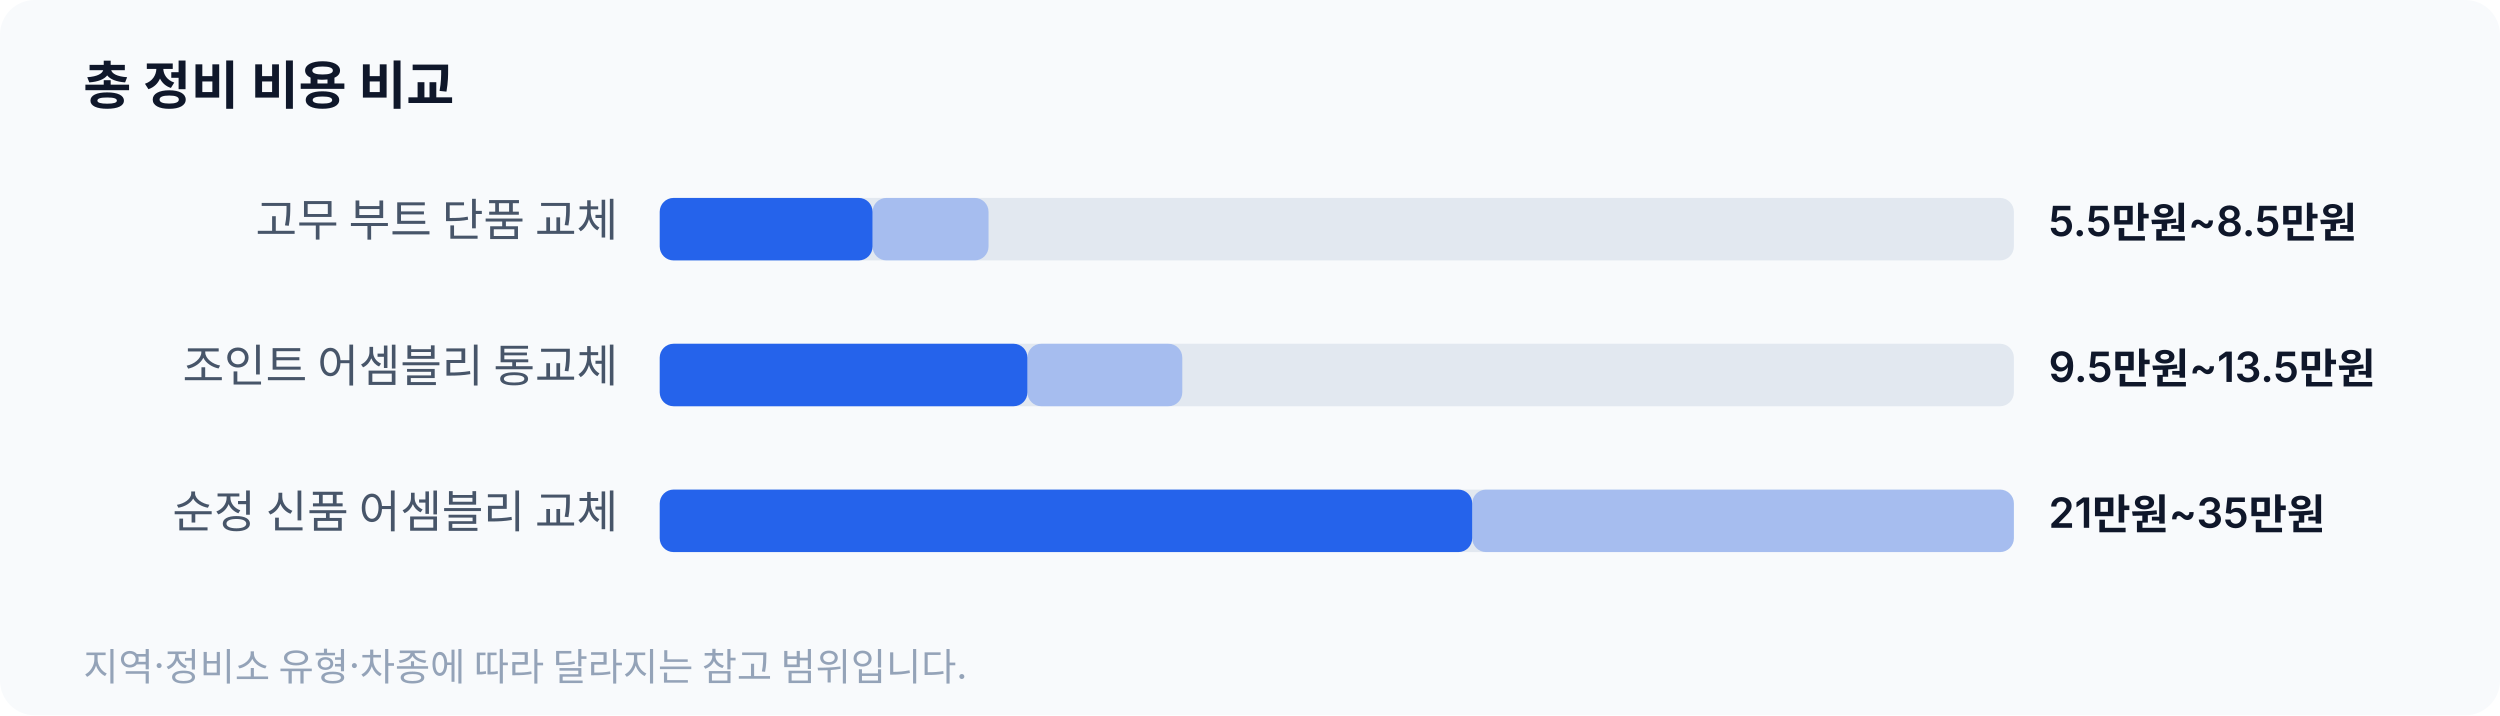
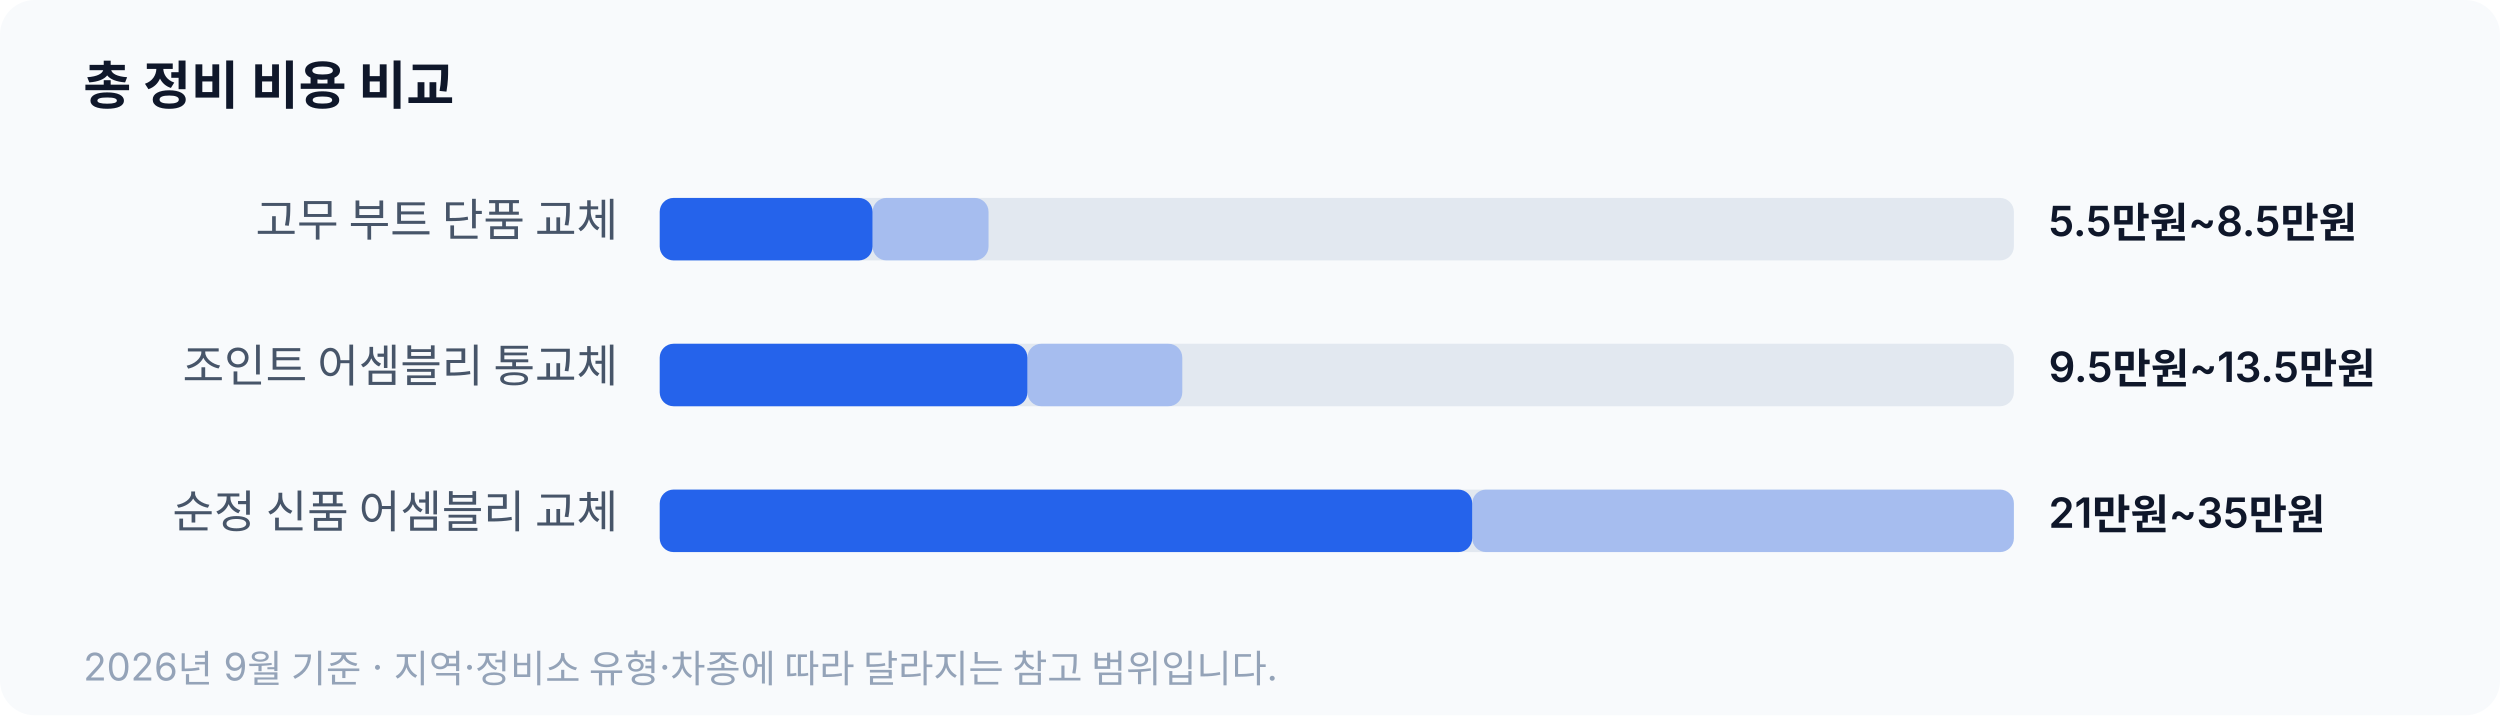
<svg xmlns="http://www.w3.org/2000/svg" viewBox="0 0 720 206" width="720" height="206" role="img" aria-label="총 정비 비용 비교">
  <style>
    .bg    { fill: #f8fafc; }
    .ttl   { fill: #0f172a; font: 600 15px system-ui, -apple-system, 'Apple SD Gothic Neo', sans-serif; }
    .lbl   { fill: #475569; font: 500 13px system-ui, -apple-system, 'Apple SD Gothic Neo', sans-serif; }
    .val   { fill: #0f172a; font: 600 12px system-ui, -apple-system, 'Apple SD Gothic Neo', sans-serif; }
    .track { fill: #e2e8f0; }
    .bar   { fill: #2563eb; }
    .range { fill: #2563eb; opacity: .32; }
    .note  { fill: #94a3b8; font: 400 11px system-ui, -apple-system, 'Apple SD Gothic Neo', sans-serif; }
    @media (prefers-color-scheme: dark) {
      .bg    { fill: #0f172a; }
      .ttl   { fill: #f1f5f9; }
      .lbl   { fill: #94a3b8; }
      .val   { fill: #f1f5f9; }
      .track { fill: #1e293b; }
      .bar   { fill: #60a5fa; }
      .range { fill: #60a5fa; opacity: .32; }
      .note  { fill: #64748b; }
    }
  </style>
  <rect class="bg" width="720" height="206" rx="10" />
  <text class="ttl" x="24" y="30">총 정비 비용 비교</text>
  <text class="lbl" x="178" y="68" text-anchor="end">고무 부트 단품 교체</text>
  <rect class="track" x="190" y="57" width="390" height="18" rx="4" />
  <rect class="range" x="251.3" y="57" width="33.4" height="18" rx="4" />
  <rect class="bar" x="190" y="57" width="61.3" height="18" rx="4" />
  <text class="val" x="590" y="68">5.5만원~8.5만원</text>
  <text class="lbl" x="178" y="110" text-anchor="end">조인트 어셈블리 통교체</text>
  <rect class="track" x="190" y="99" width="390" height="18" rx="4" />
  <rect class="range" x="295.9" y="99" width="44.6" height="18" rx="4" />
  <rect class="bar" x="190" y="99" width="105.9" height="18" rx="4" />
  <text class="val" x="590" y="110">9.5만원~13.5만원</text>
  <text class="lbl" x="178" y="152" text-anchor="end">순정 신품 어셈블리 교체</text>
  <rect class="track" x="190" y="141" width="390" height="18" rx="4" />
  <rect class="range" x="424.0" y="141" width="156.0" height="18" rx="4" />
  <rect class="bar" x="190" y="141" width="234.0" height="18" rx="4" />
  <text class="val" x="590" y="152">21만원~35만원</text>
-   <text class="note" x="24" y="196">지역·정비소 유형·차종에 따라 달라지는 참고 범위입니다.</text>
+   <text class="note" x="24" y="196">2026년 9월 기준 · 지역·정비소 유형·차종에 따라 달라지는 참고 범위입니다.</text>
</svg>
